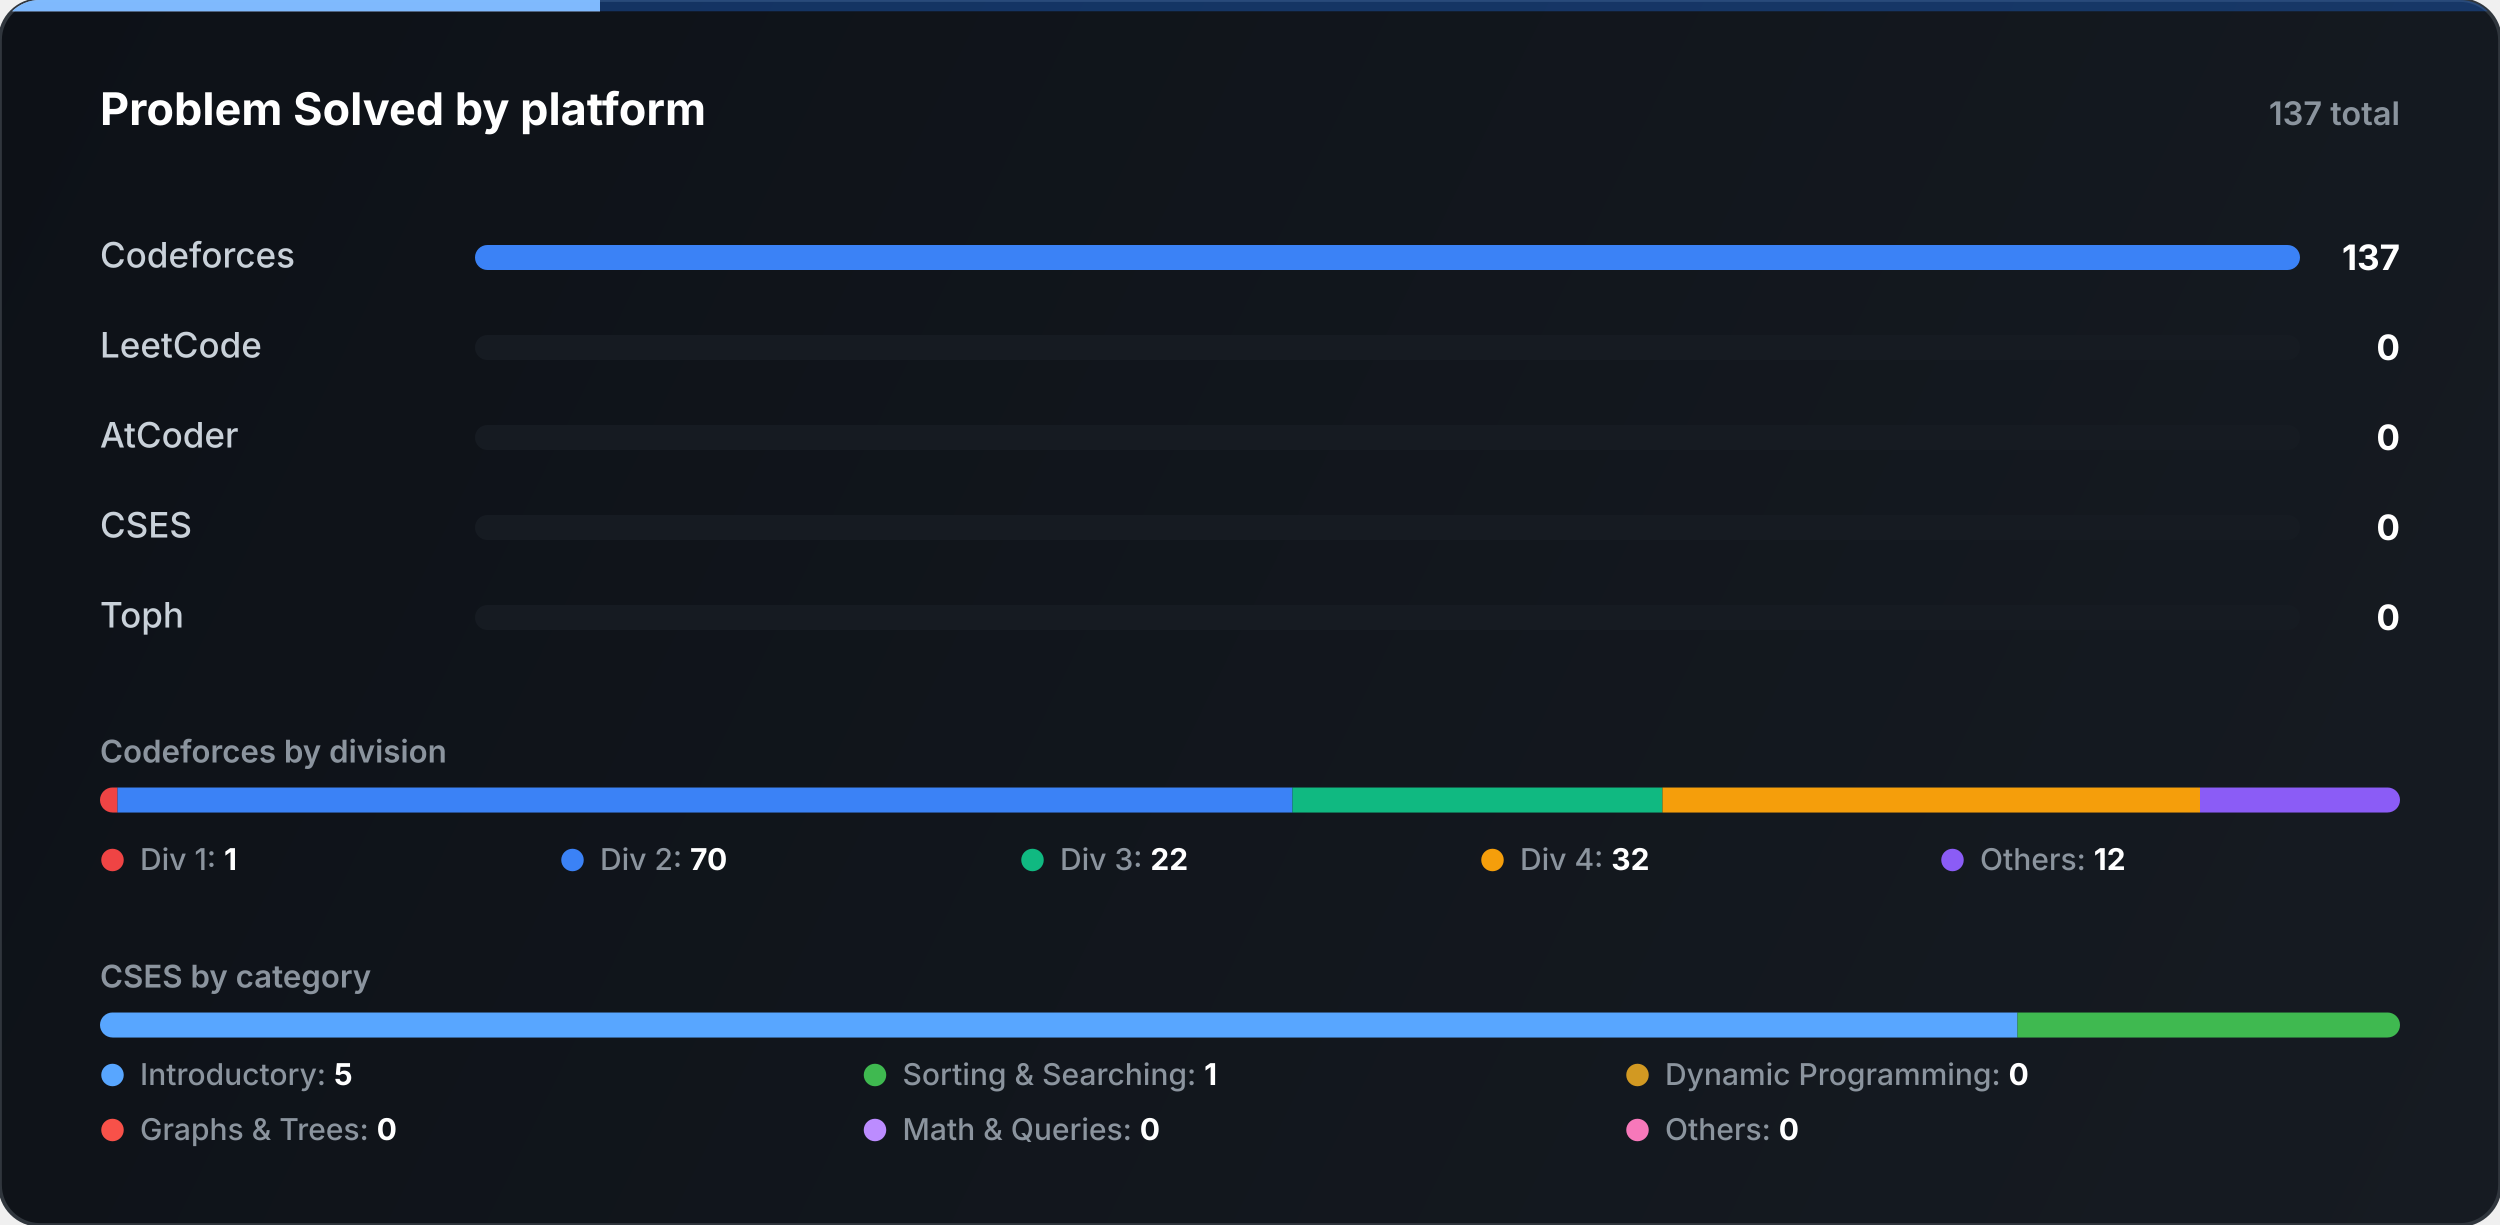
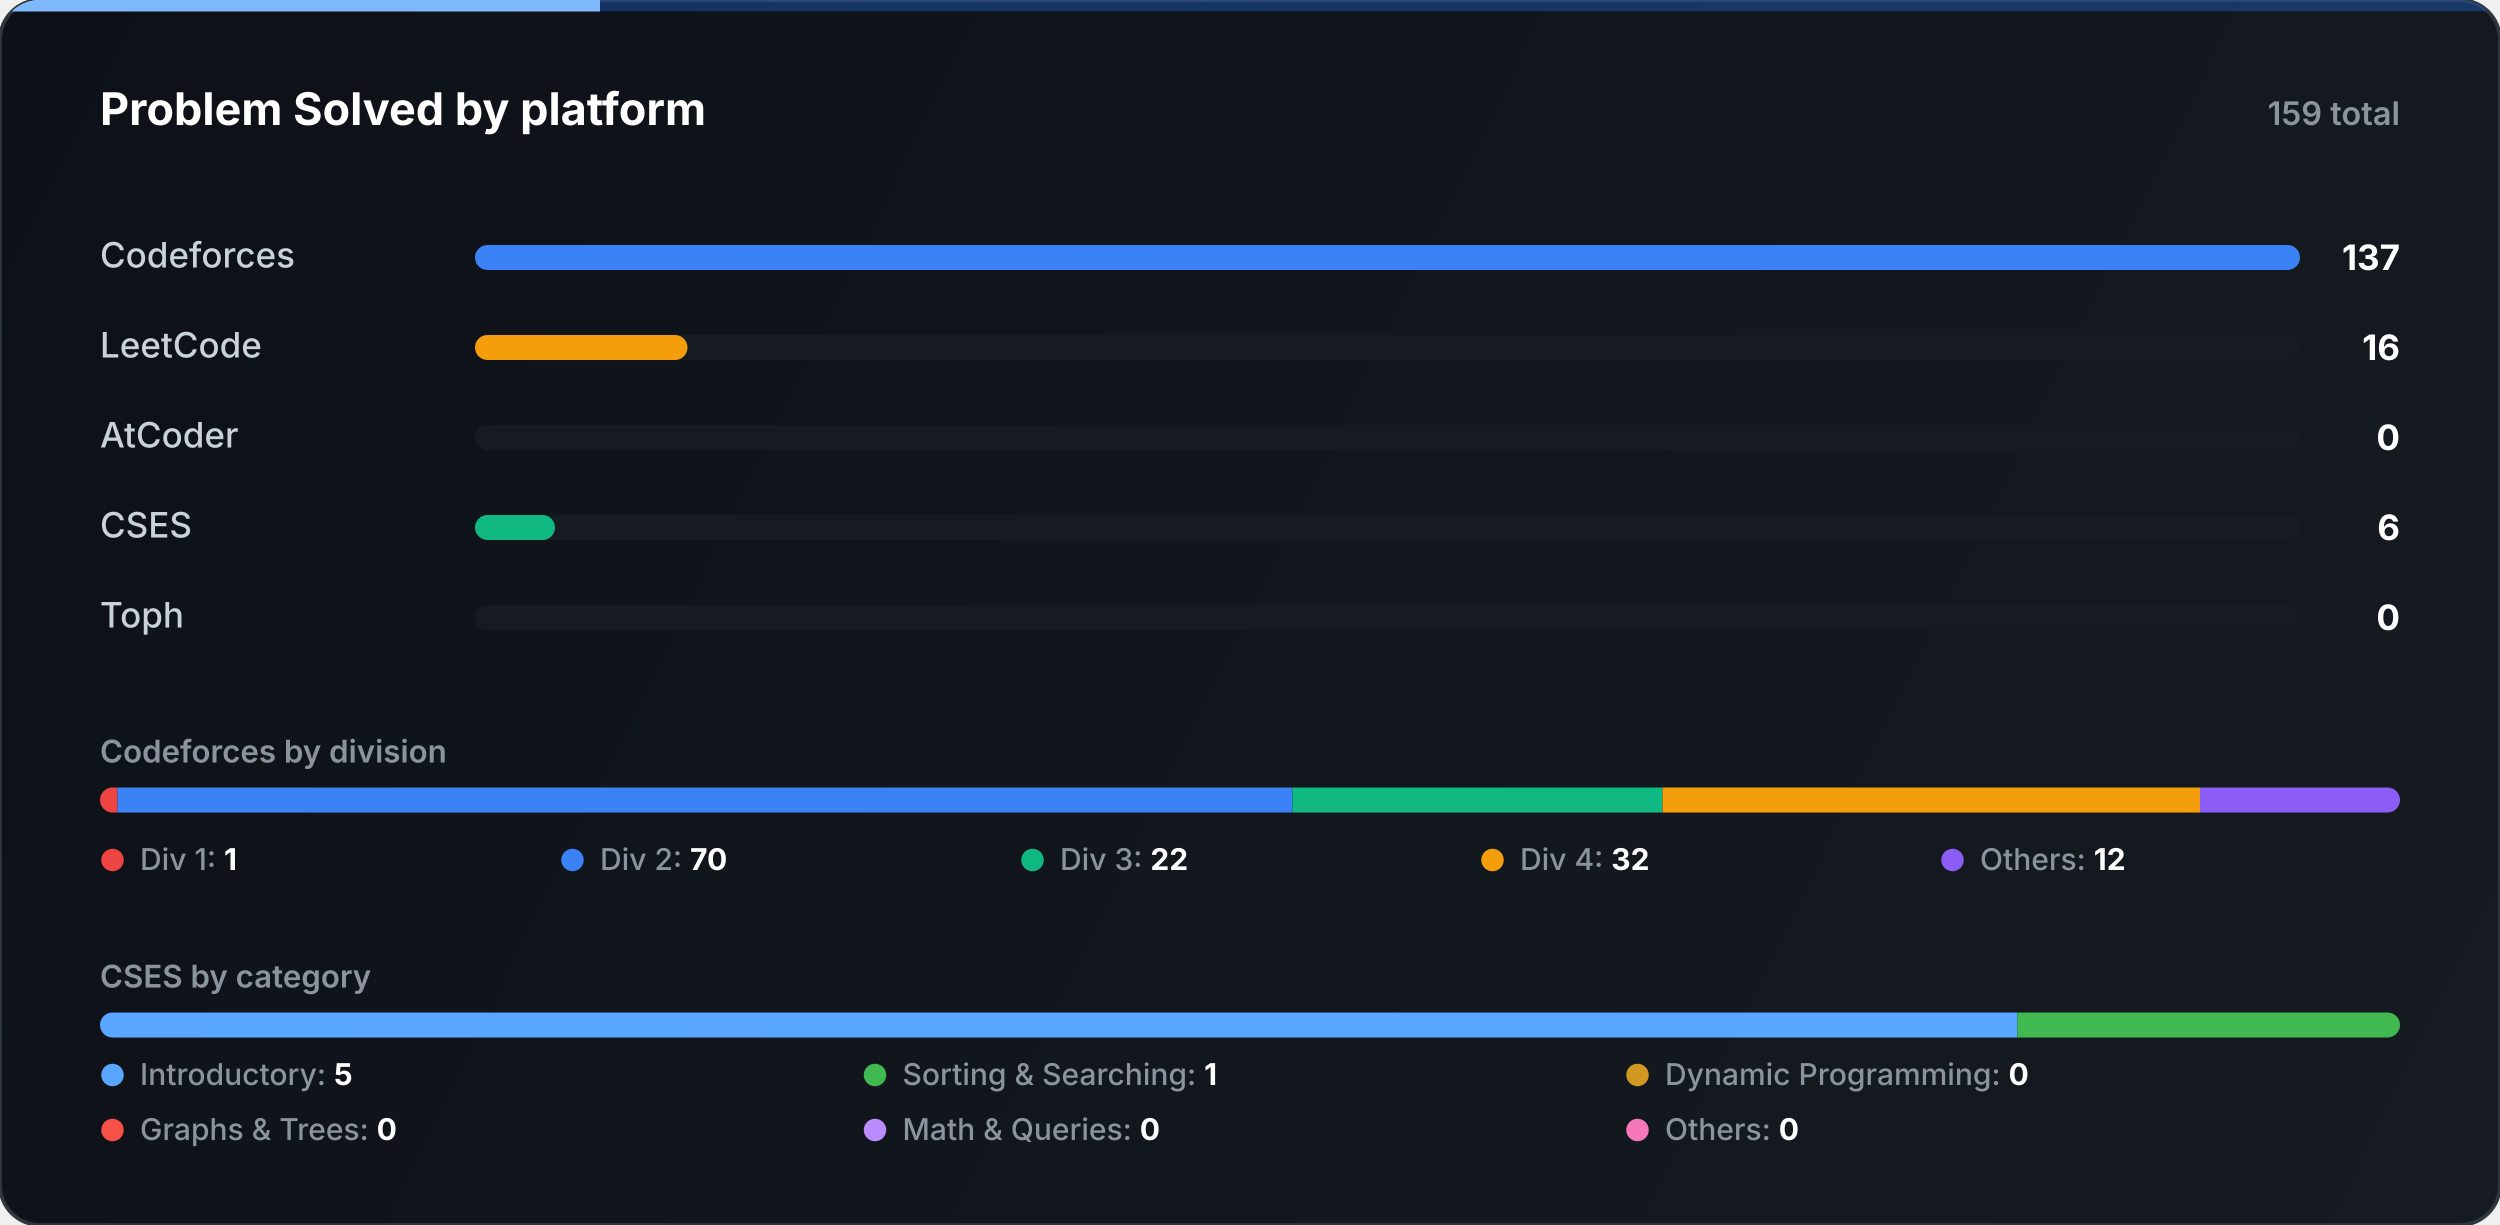
<svg xmlns="http://www.w3.org/2000/svg" width="1000" height="490" viewBox="0 0 1000 490" fill="none">
  <defs>
    <linearGradient id="ov-bg" x1="0" y1="0" x2="1000" y2="490" gradientUnits="userSpaceOnUse">
      <stop offset="0%" stop-color="#0d1117" />
      <stop offset="100%" stop-color="#161b22" />
    </linearGradient>
    <linearGradient id="ov-laser" x1="0%" y1="0%" x2="100%" y2="0%">
      <stop offset="0%" stop-color="#1f6feb" stop-opacity="0" />
      <stop offset="50%" stop-color="#58a6ff" stop-opacity="1" />
      <stop offset="100%" stop-color="#3fb950" stop-opacity="0" />
      <animate attributeName="x1" values="-100%; 100%" dur="4s" repeatCount="indefinite" />
      <animate attributeName="x2" values="0%; 200%" dur="4s" repeatCount="indefinite" />
    </linearGradient>
    <clipPath id="ov-card-clip">
      <rect width="1000" height="490" rx="16" />
    </clipPath>
    <clipPath id="cf-bar-clip">
      <rect x="0" y="0" width="920" height="10" rx="5" />
    </clipPath>
    <clipPath id="cses-bar-clip">
      <rect x="0" y="0" width="920" height="10" rx="5" />
    </clipPath>
  </defs>
  <rect width="1000" height="490" rx="16" fill="url(#ov-bg)" stroke="#30363d" stroke-width="1.5" />
  <g clip-path="url(#ov-card-clip)">
    <rect x="0" y="0" width="1000" height="4.5" fill="#1f6feb" fill-opacity="0.35" />
    <rect y="0" width="240" height="4.5" fill="#ffffff" fill-opacity="0.95">
      <animate attributeName="x" values="-240; 1000; -240" dur="3.2s" repeatCount="indefinite" />
    </rect>
    <rect y="0" width="240" height="4.5" fill="#58a6ff" fill-opacity="0.75">
      <animate attributeName="x" values="-240; 1000; -240" dur="3.2s" repeatCount="indefinite" />
    </rect>
  </g>
  <g transform="translate(40, 50)">
    <text x="0" y="0" font-family="-apple-system, BlinkMacSystemFont, Segoe UI, Inter, Helvetica, Arial, sans-serif" font-size="18" font-weight="700" fill="#ffffff">Problem Solved by platform</text>
-     <text x="920" y="0" text-anchor="end" font-family="-apple-system, BlinkMacSystemFont, Segoe UI, Inter, Helvetica, Arial, sans-serif" font-size="13" font-weight="600" fill="#8b949e">137 total</text>
+     <text x="920" y="0" text-anchor="end" font-family="-apple-system, BlinkMacSystemFont, Segoe UI, Inter, Helvetica, Arial, sans-serif" font-size="13" font-weight="600" fill="#8b949e">159 total</text>
  </g>
  <g transform="translate(40, 98)">
    <text x="0" y="9" font-family="-apple-system, BlinkMacSystemFont, Segoe UI, Inter, Helvetica, Arial, sans-serif" font-size="14" font-weight="500" fill="#c9d1d9">Codeforces</text>
    <rect x="150" y="0" width="730" height="10" rx="5" fill="#161b22" />
    <rect x="150" y="0" width="730" height="10" rx="5" fill="#3b82f6">
      <animate attributeName="width" from="0" to="730" dur="1.2s" fill="freeze" calcMode="spline" keySplines="0.25 0.1 0.25 1" />
    </rect>
    <text x="920" y="10" text-anchor="end" font-family="-apple-system, BlinkMacSystemFont, Segoe UI, Inter, Helvetica, Arial, sans-serif" font-size="14" font-weight="700" fill="#ffffff">137</text>
  </g>
  <g transform="translate(40, 134)">
    <text x="0" y="9" font-family="-apple-system, BlinkMacSystemFont, Segoe UI, Inter, Helvetica, Arial, sans-serif" font-size="14" font-weight="500" fill="#c9d1d9">LeetCode</text>
    <rect x="150" y="0" width="730" height="10" rx="5" fill="#161b22" />
-     <text x="920" y="10" text-anchor="end" font-family="-apple-system, BlinkMacSystemFont, Segoe UI, Inter, Helvetica, Arial, sans-serif" font-size="14" font-weight="700" fill="#ffffff">0</text>
+     <rect x="150" y="0" width="85" height="10" rx="5" fill="#f59e0b">
+       <animate attributeName="width" from="0" to="85" dur="1.2s" fill="freeze" calcMode="spline" keySplines="0.25 0.1 0.25 1" />
+     </rect>
+     <text x="920" y="10" text-anchor="end" font-family="-apple-system, BlinkMacSystemFont, Segoe UI, Inter, Helvetica, Arial, sans-serif" font-size="14" font-weight="700" fill="#ffffff">16</text>
  </g>
  <g transform="translate(40, 170)">
    <text x="0" y="9" font-family="-apple-system, BlinkMacSystemFont, Segoe UI, Inter, Helvetica, Arial, sans-serif" font-size="14" font-weight="500" fill="#c9d1d9">AtCoder</text>
    <rect x="150" y="0" width="730" height="10" rx="5" fill="#161b22" />
    <text x="920" y="10" text-anchor="end" font-family="-apple-system, BlinkMacSystemFont, Segoe UI, Inter, Helvetica, Arial, sans-serif" font-size="14" font-weight="700" fill="#ffffff">0</text>
  </g>
  <g transform="translate(40, 206)">
    <text x="0" y="9" font-family="-apple-system, BlinkMacSystemFont, Segoe UI, Inter, Helvetica, Arial, sans-serif" font-size="14" font-weight="500" fill="#c9d1d9">CSES</text>
    <rect x="150" y="0" width="730" height="10" rx="5" fill="#161b22" />
-     <text x="920" y="10" text-anchor="end" font-family="-apple-system, BlinkMacSystemFont, Segoe UI, Inter, Helvetica, Arial, sans-serif" font-size="14" font-weight="700" fill="#ffffff">0</text>
+     <rect x="150" y="0" width="32" height="10" rx="5" fill="#10b981">
+       <animate attributeName="width" from="0" to="32" dur="1.2s" fill="freeze" calcMode="spline" keySplines="0.25 0.1 0.25 1" />
+     </rect>
+     <text x="920" y="10" text-anchor="end" font-family="-apple-system, BlinkMacSystemFont, Segoe UI, Inter, Helvetica, Arial, sans-serif" font-size="14" font-weight="700" fill="#ffffff">6</text>
  </g>
  <g transform="translate(40, 242)">
    <text x="0" y="9" font-family="-apple-system, BlinkMacSystemFont, Segoe UI, Inter, Helvetica, Arial, sans-serif" font-size="14" font-weight="500" fill="#c9d1d9">Toph</text>
    <rect x="150" y="0" width="730" height="10" rx="5" fill="#161b22" />
    <text x="920" y="10" text-anchor="end" font-family="-apple-system, BlinkMacSystemFont, Segoe UI, Inter, Helvetica, Arial, sans-serif" font-size="14" font-weight="700" fill="#ffffff">0</text>
  </g>
  <g transform="translate(40, 305)">
    <text x="0" y="0" font-family="-apple-system, BlinkMacSystemFont, Segoe UI, Inter, Helvetica, Arial, sans-serif" font-size="12.5" font-weight="600" fill="#8b949e">Codeforces by division</text>
    <g transform="translate(0, 10)">
      <rect width="920" height="10" rx="5" fill="#161b22" />
      <g clip-path="url(#cf-bar-clip)">
        <rect x="0" y="0" width="7" height="10" fill="#ef4444" />
        <rect x="7" y="0" width="470" height="10" fill="#3b82f6" />
        <rect x="477" y="0" width="148" height="10" fill="#10b981" />
        <rect x="625" y="0" width="215" height="10" fill="#f59e0b" />
        <rect x="840" y="0" width="81" height="10" fill="#8b5cf6" />
      </g>
    </g>
    <g transform="translate(0, 34)">
      <g transform="translate(0, 0)">
        <circle cx="5" cy="5" r="4.5" fill="#ef4444" />
        <text x="16" y="9" font-family="-apple-system, BlinkMacSystemFont, Segoe UI, Inter, Helvetica, Arial, sans-serif" font-size="12" font-weight="500" fill="#8b949e">Div 1: <tspan font-weight="700" fill="#ffffff">1</tspan>
        </text>
      </g>
      <g transform="translate(184, 0)">
        <circle cx="5" cy="5" r="4.5" fill="#3b82f6" />
        <text x="16" y="9" font-family="-apple-system, BlinkMacSystemFont, Segoe UI, Inter, Helvetica, Arial, sans-serif" font-size="12" font-weight="500" fill="#8b949e">Div 2: <tspan font-weight="700" fill="#ffffff">70</tspan>
        </text>
      </g>
      <g transform="translate(368, 0)">
        <circle cx="5" cy="5" r="4.5" fill="#10b981" />
        <text x="16" y="9" font-family="-apple-system, BlinkMacSystemFont, Segoe UI, Inter, Helvetica, Arial, sans-serif" font-size="12" font-weight="500" fill="#8b949e">Div 3: <tspan font-weight="700" fill="#ffffff">22</tspan>
        </text>
      </g>
      <g transform="translate(552, 0)">
        <circle cx="5" cy="5" r="4.5" fill="#f59e0b" />
        <text x="16" y="9" font-family="-apple-system, BlinkMacSystemFont, Segoe UI, Inter, Helvetica, Arial, sans-serif" font-size="12" font-weight="500" fill="#8b949e">Div 4: <tspan font-weight="700" fill="#ffffff">32</tspan>
        </text>
      </g>
      <g transform="translate(736, 0)">
        <circle cx="5" cy="5" r="4.5" fill="#8b5cf6" />
        <text x="16" y="9" font-family="-apple-system, BlinkMacSystemFont, Segoe UI, Inter, Helvetica, Arial, sans-serif" font-size="12" font-weight="500" fill="#8b949e">Others: <tspan font-weight="700" fill="#ffffff">12</tspan>
        </text>
      </g>
    </g>
  </g>
  <g transform="translate(40, 395)">
    <text x="0" y="0" font-family="-apple-system, BlinkMacSystemFont, Segoe UI, Inter, Helvetica, Arial, sans-serif" font-size="12.5" font-weight="600" fill="#8b949e">CSES by category</text>
    <g transform="translate(0, 10)">
      <rect width="920" height="10" rx="5" fill="#161b22" />
      <g clip-path="url(#cses-bar-clip)">
        <rect x="0" y="0" width="767" height="10" fill="#58a6ff" />
        <rect x="767" y="0" width="153" height="10" fill="#3fb950" />
      </g>
    </g>
    <g transform="translate(0, 30)">
      <g transform="translate(0, 0)">
        <circle cx="5" cy="5" r="4.5" fill="#58a6ff" />
        <text x="16" y="9" font-family="-apple-system, BlinkMacSystemFont, Segoe UI, Inter, Helvetica, Arial, sans-serif" font-size="12" font-weight="500" fill="#8b949e">Introductory: <tspan font-weight="700" fill="#ffffff">5</tspan>
        </text>
      </g>
      <g transform="translate(305, 0)">
        <circle cx="5" cy="5" r="4.5" fill="#3fb950" />
        <text x="16" y="9" font-family="-apple-system, BlinkMacSystemFont, Segoe UI, Inter, Helvetica, Arial, sans-serif" font-size="12" font-weight="500" fill="#8b949e">Sorting &amp; Searching: <tspan font-weight="700" fill="#ffffff">1</tspan>
        </text>
      </g>
      <g transform="translate(610, 0)">
        <circle cx="5" cy="5" r="4.5" fill="#d29922" />
        <text x="16" y="9" font-family="-apple-system, BlinkMacSystemFont, Segoe UI, Inter, Helvetica, Arial, sans-serif" font-size="12" font-weight="500" fill="#8b949e">Dynamic Programming: <tspan font-weight="700" fill="#ffffff">0</tspan>
        </text>
      </g>
      <g transform="translate(0, 22)">
        <circle cx="5" cy="5" r="4.5" fill="#f85149" />
        <text x="16" y="9" font-family="-apple-system, BlinkMacSystemFont, Segoe UI, Inter, Helvetica, Arial, sans-serif" font-size="12" font-weight="500" fill="#8b949e">Graphs &amp; Trees: <tspan font-weight="700" fill="#ffffff">0</tspan>
        </text>
      </g>
      <g transform="translate(305, 22)">
        <circle cx="5" cy="5" r="4.5" fill="#bc8cff" />
        <text x="16" y="9" font-family="-apple-system, BlinkMacSystemFont, Segoe UI, Inter, Helvetica, Arial, sans-serif" font-size="12" font-weight="500" fill="#8b949e">Math &amp; Queries: <tspan font-weight="700" fill="#ffffff">0</tspan>
        </text>
      </g>
      <g transform="translate(610, 22)">
        <circle cx="5" cy="5" r="4.5" fill="#f778ba" />
        <text x="16" y="9" font-family="-apple-system, BlinkMacSystemFont, Segoe UI, Inter, Helvetica, Arial, sans-serif" font-size="12" font-weight="500" fill="#8b949e">Others: <tspan font-weight="700" fill="#ffffff">0</tspan>
        </text>
      </g>
    </g>
  </g>
</svg>
